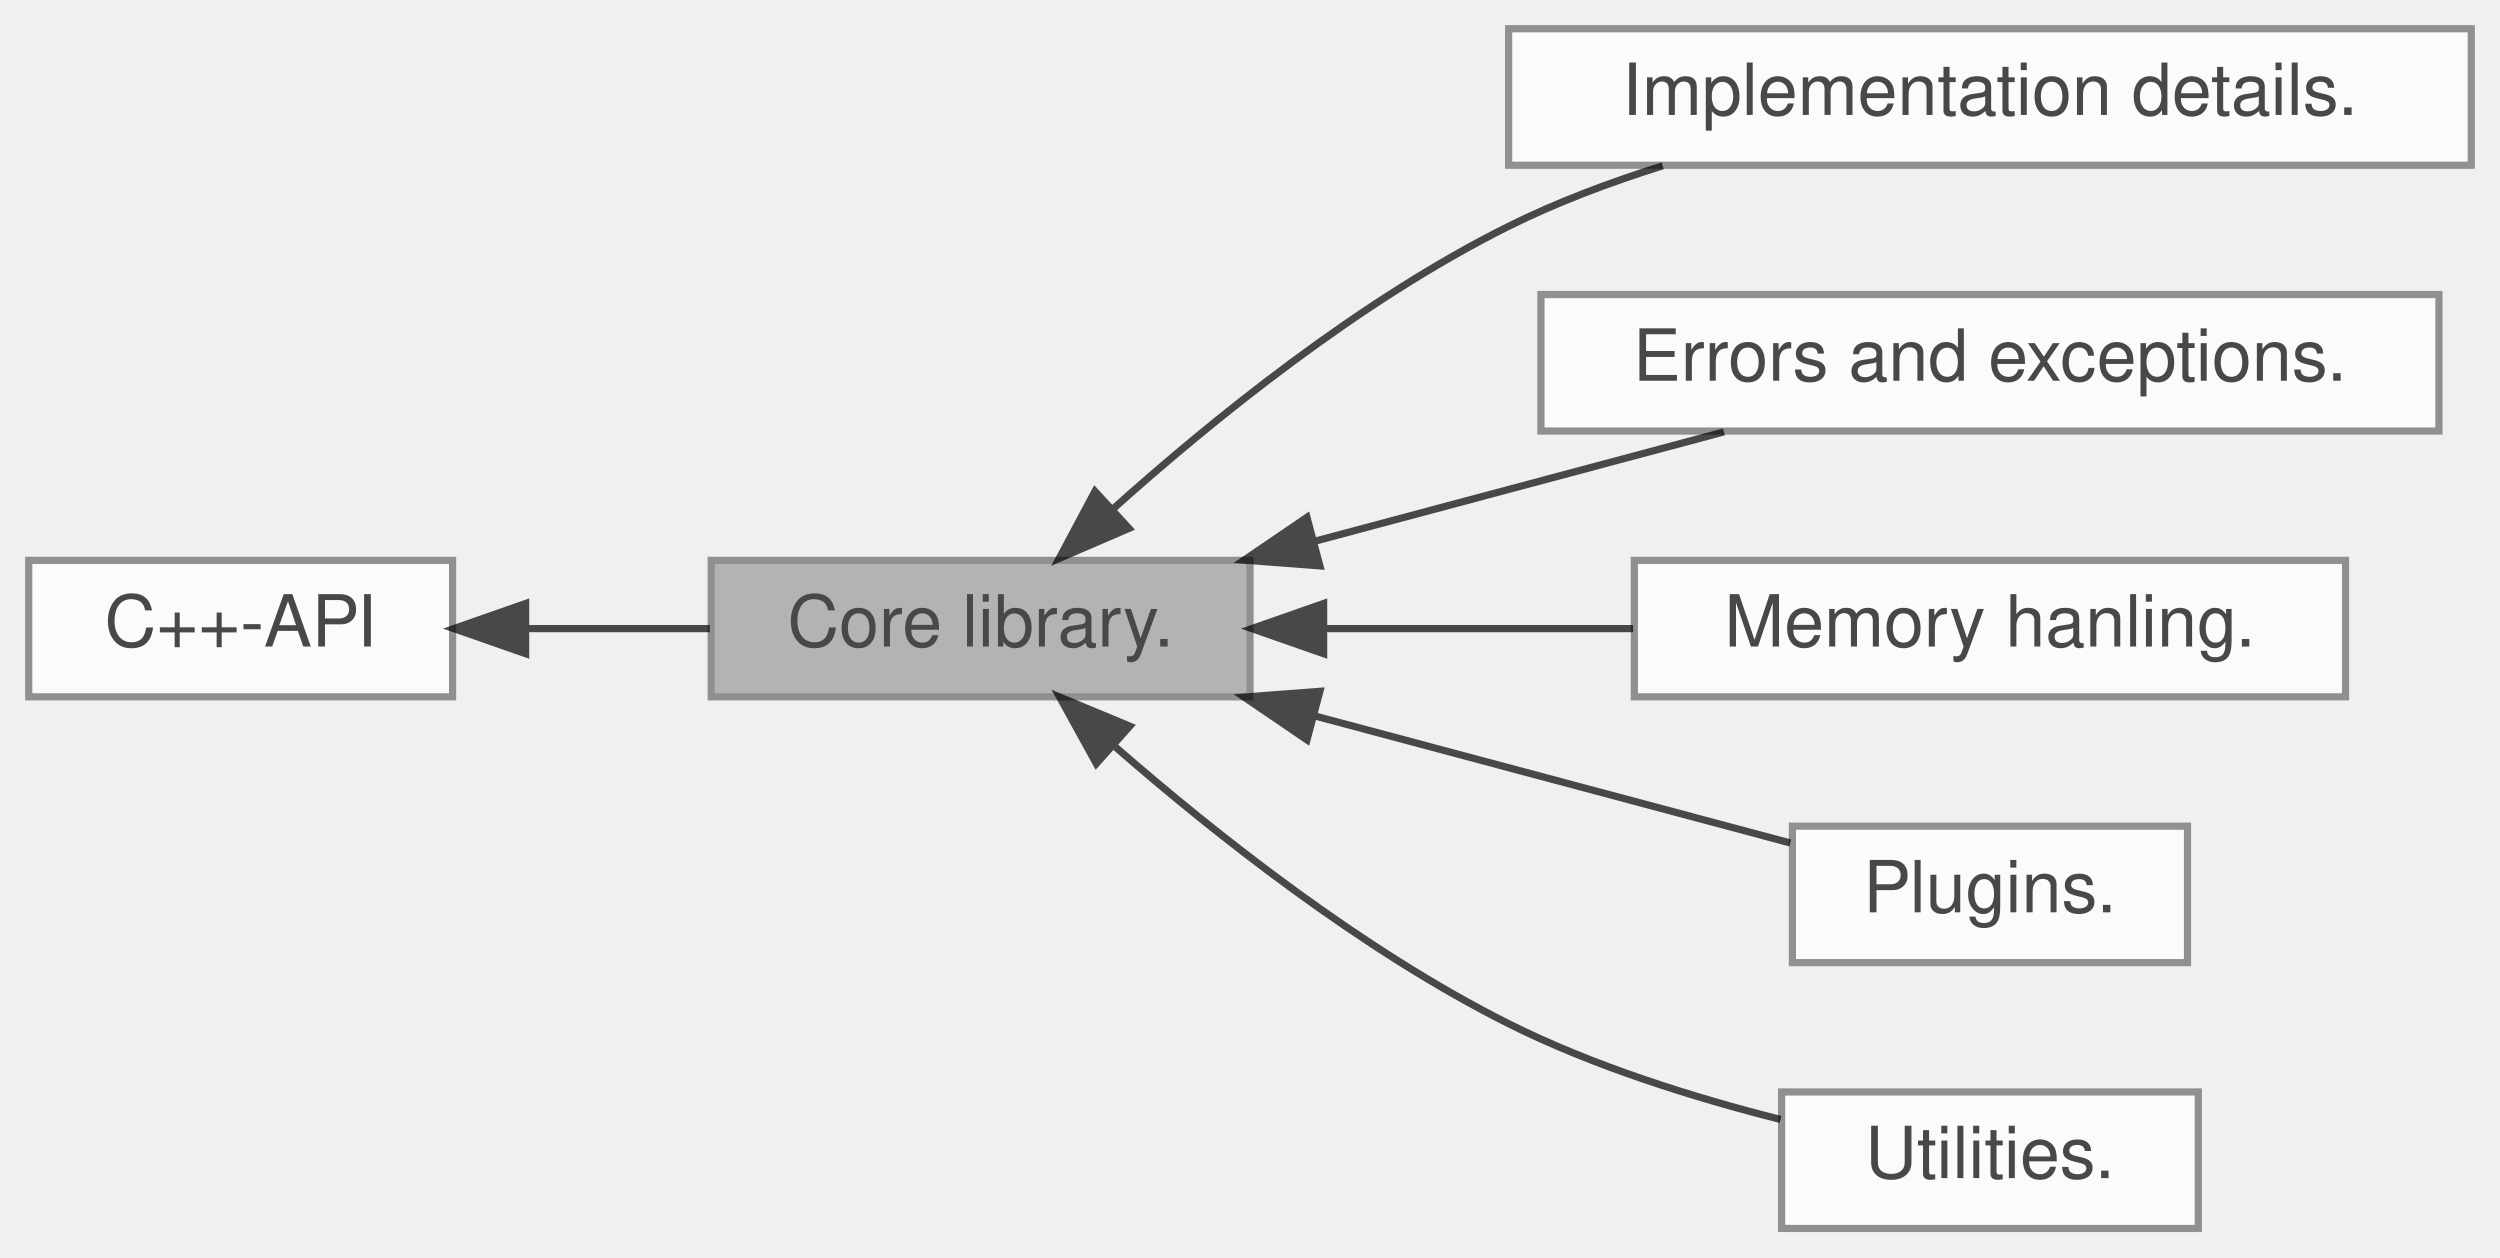
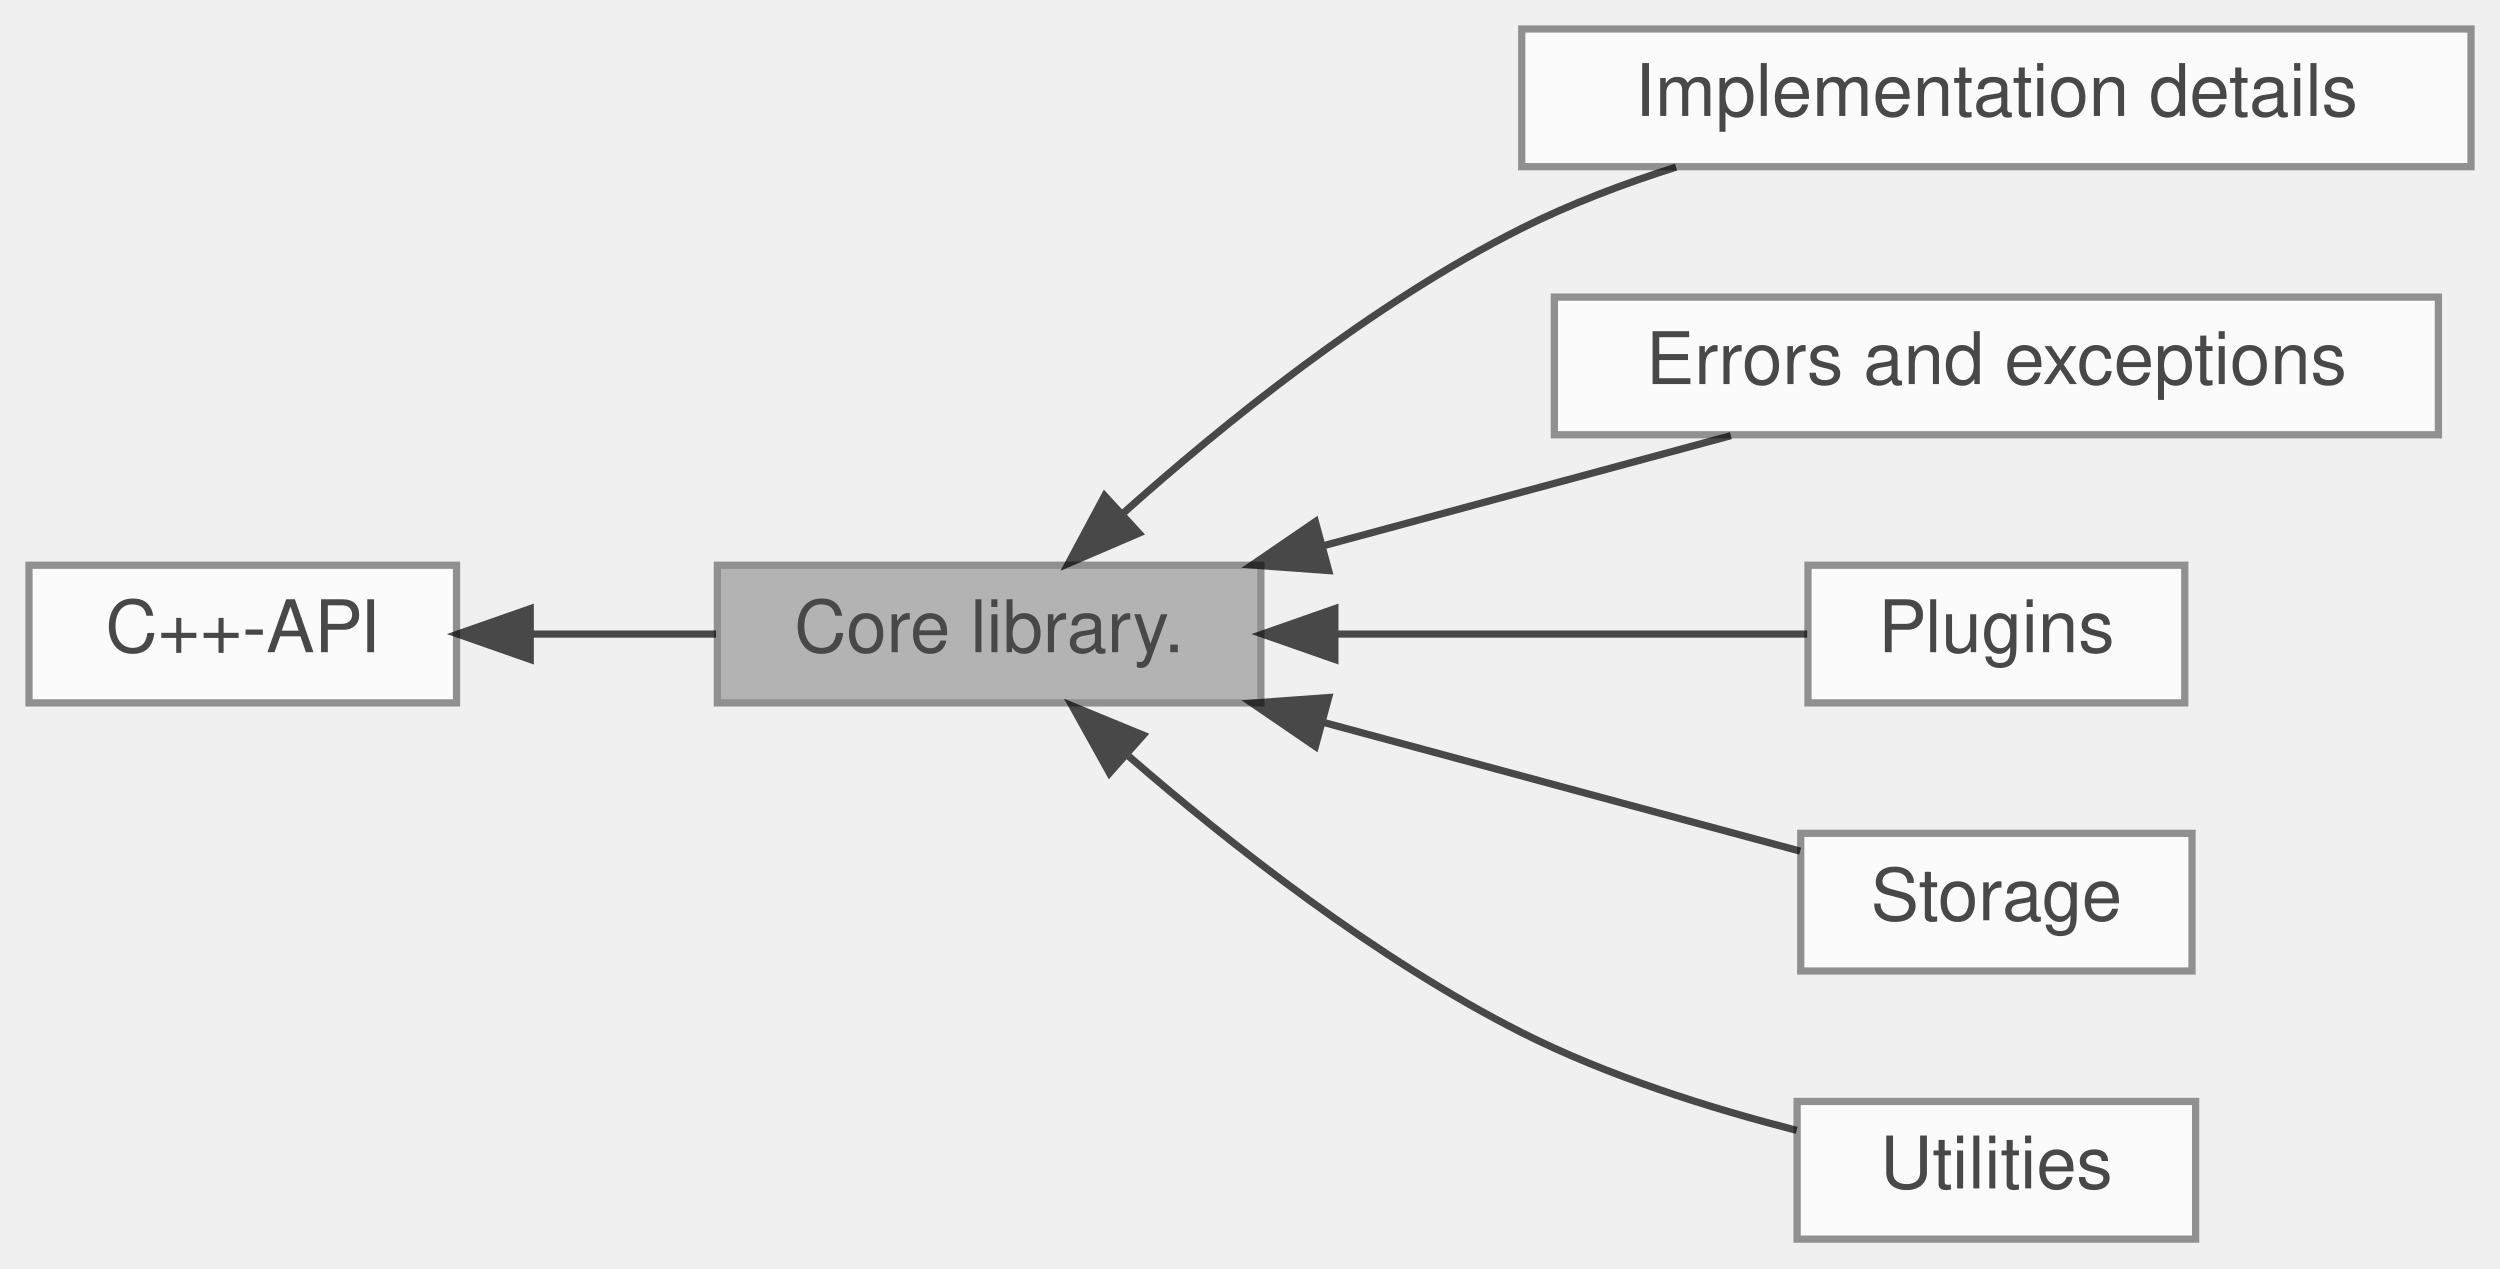
- <svg xmlns="http://www.w3.org/2000/svg" xmlns:xlink="http://www.w3.org/1999/xlink" width="348pt" height="175pt" viewBox="0.00 0.00 348.00 175.00">
+ <svg xmlns="http://www.w3.org/2000/svg" xmlns:xlink="http://www.w3.org/1999/xlink" width="345pt" height="175pt" viewBox="0.00 0.00 345.00 175.00">
  <svg id="main" version="1.1" xml:space="preserve">
    <style type="text/css">
.node, .edge {opacity: 0.7;}
.node.selected, .edge.selected {opacity: 1;}
.edge:hover path { stroke: red; }
.edge:hover polygon { stroke: red; fill: red; }
</style>
    <svg id="graph" class="graph">
      <g id="graph0" class="graph" transform="scale(1 1) rotate(0) translate(4 171)">
        <g id="Node000002" class="node">
          <g id="a_Node000002">
            <a xlink:href="group__api.html" target="_top" xlink:title=" ">
              <polygon fill="white" stroke="#666666" points="59,-93 0,-93 0,-74 59,-74 59,-93" />
              <text text-anchor="middle" x="29.5" y="-81" font-family="Helvetica,sans-Serif" font-size="10.00">C++-API</text>
            </a>
          </g>
        </g>
        <g id="Node000001" class="node">
          <g id="a_Node000001">
            <a xlink:title=" ">
              <polygon fill="#999999" stroke="#666666" points="170,-93 95,-93 95,-74 170,-74 170,-93" />
              <text text-anchor="middle" x="132.5" y="-81" font-family="Helvetica,sans-Serif" font-size="10.00">Core library.</text>
            </a>
          </g>
        </g>
        <g id="edge1" class="edge">
          <path fill="none" stroke="black" d="M69.43,-83.5C77.77,-83.5 86.56,-83.5 94.81,-83.5" />
          <polygon fill="black" stroke="black" points="69.17,-80 59.17,-83.5 69.17,-87 69.17,-80" />
        </g>
        <g id="Node000007" class="node">
          <g id="a_Node000007">
            <a xlink:href="group__api-core-details.html" target="_top" xlink:title=" ">
-               <polygon fill="white" stroke="#666666" points="340,-167 206,-167 206,-148 340,-148 340,-167" />
-               <text text-anchor="middle" x="273" y="-155" font-family="Helvetica,sans-Serif" font-size="10.00">Implementation details.</text>
+               <polygon fill="white" stroke="#666666" points="337,-167 206,-167 206,-148 337,-148 337,-167" />
+               <text text-anchor="middle" x="271.5" y="-155" font-family="Helvetica,sans-Serif" font-size="10.00">Implementation details</text>
            </a>
          </g>
        </g>
        <g id="edge6" class="edge">
-           <path fill="none" stroke="black" d="M150.8,-100.04C164.71,-112.52 185.29,-129.19 206,-139.5 212.7,-142.84 220.1,-145.62 227.45,-147.92" />
-           <polygon fill="black" stroke="black" points="153.15,-97.45 143.43,-93.26 148.42,-102.61 153.15,-97.45" />
+           <path fill="none" stroke="black" d="M150.81,-100.01C164.74,-112.46 185.32,-129.13 206,-139.5 212.65,-142.84 220.01,-145.63 227.3,-147.94" />
+           <polygon fill="black" stroke="black" points="153.17,-97.42 143.44,-93.24 148.44,-102.58 153.17,-97.42" />
        </g>
        <g id="Node000003" class="node">
          <g id="a_Node000003">
            <a xlink:href="group__api-core-exception.html" target="_top" xlink:title=" ">
-               <polygon fill="white" stroke="#666666" points="335.5,-130 210.5,-130 210.5,-111 335.5,-111 335.5,-130" />
-               <text text-anchor="middle" x="273" y="-118" font-family="Helvetica,sans-Serif" font-size="10.00">Errors and exceptions.</text>
+               <polygon fill="white" stroke="#666666" points="332.5,-130 210.5,-130 210.5,-111 332.5,-111 332.5,-130" />
+               <text text-anchor="middle" x="271.5" y="-118" font-family="Helvetica,sans-Serif" font-size="10.00">Errors and exceptions</text>
            </a>
          </g>
        </g>
        <g id="edge2" class="edge">
-           <path fill="none" stroke="black" d="M178.87,-95.62C197.4,-100.57 218.53,-106.22 235.97,-110.88" />
-           <polygon fill="black" stroke="black" points="179.73,-92.23 169.17,-93.03 177.93,-98.99 179.73,-92.23" />
+           <path fill="none" stroke="black" d="M178.63,-95.69C196.9,-100.62 217.69,-106.24 234.86,-110.88" />
+           <polygon fill="black" stroke="black" points="179.35,-92.26 168.78,-93.03 177.52,-99.01 179.35,-92.26" />
+         </g>
+         <g id="Node000005" class="node">
+           <g id="a_Node000005">
+             <a xlink:href="group__api-core-plugin.html" target="_top" xlink:title=" ">
+               <polygon fill="white" stroke="#666666" points="297.5,-93 245.5,-93 245.5,-74 297.5,-74 297.5,-93" />
+               <text text-anchor="middle" x="271.5" y="-81" font-family="Helvetica,sans-Serif" font-size="10.00">Plugins</text>
+             </a>
+           </g>
+         </g>
+         <g id="edge4" class="edge">
+           <path fill="none" stroke="black" d="M180.29,-83.5C202.11,-83.5 227.21,-83.5 245.39,-83.5" />
+           <polygon fill="black" stroke="black" points="180.21,-80 170.21,-83.5 180.21,-87 180.21,-80" />
        </g>
        <g id="Node000004" class="node">
          <g id="a_Node000004">
-             <a xlink:href="group__api-core-memory.html" target="_top" xlink:title=" ">
-               <polygon fill="white" stroke="#666666" points="322.5,-93 223.5,-93 223.5,-74 322.5,-74 322.5,-93" />
-               <text text-anchor="middle" x="273" y="-81" font-family="Helvetica,sans-Serif" font-size="10.00">Memory hanling.</text>
+             <a xlink:href="group__api-core-storage.html" target="_top" xlink:title=" ">
+               <polygon fill="white" stroke="#666666" points="298.5,-56 244.5,-56 244.5,-37 298.5,-37 298.5,-56" />
+               <text text-anchor="middle" x="271.5" y="-44" font-family="Helvetica,sans-Serif" font-size="10.00">Storage</text>
            </a>
          </g>
        </g>
        <g id="edge3" class="edge">
-           <path fill="none" stroke="black" d="M180.51,-83.5C194.31,-83.5 209.43,-83.5 223.33,-83.5" />
-           <polygon fill="black" stroke="black" points="180.25,-80 170.25,-83.5 180.25,-87 180.25,-80" />
-         </g>
-         <g id="Node000005" class="node">
-           <g id="a_Node000005">
-             <a xlink:href="group__api-core-plugin.html" target="_top" xlink:title=" ">
-               <polygon fill="white" stroke="#666666" points="300.5,-56 245.5,-56 245.5,-37 300.5,-37 300.5,-56" />
-               <text text-anchor="middle" x="273" y="-44" font-family="Helvetica,sans-Serif" font-size="10.00">Plugins.</text>
-             </a>
-           </g>
-         </g>
-         <g id="edge4" class="edge">
-           <path fill="none" stroke="black" d="M178.95,-71.36C200.88,-65.5 226.43,-58.67 245.2,-53.66" />
-           <polygon fill="black" stroke="black" points="177.93,-68.01 169.17,-73.97 179.73,-74.77 177.93,-68.01" />
+           <path fill="none" stroke="black" d="M178.52,-71.34C200.37,-65.44 225.84,-58.56 244.43,-53.54" />
+           <polygon fill="black" stroke="black" points="177.52,-67.99 168.78,-73.97 179.35,-74.74 177.52,-67.99" />
        </g>
        <g id="Node000006" class="node">
          <g id="a_Node000006">
            <a xlink:href="group__api-core-util.html" target="_top" xlink:title=" ">
-               <polygon fill="white" stroke="#666666" points="302,-19 244,-19 244,0 302,0 302,-19" />
-               <text text-anchor="middle" x="273" y="-7" font-family="Helvetica,sans-Serif" font-size="10.00">Utilities.</text>
+               <polygon fill="white" stroke="#666666" points="299,-19 244,-19 244,0 299,0 299,-19" />
+               <text text-anchor="middle" x="271.5" y="-7" font-family="Helvetica,sans-Serif" font-size="10.00">Utilities</text>
            </a>
          </g>
        </g>
        <g id="edge5" class="edge">
-           <path fill="none" stroke="black" d="M151.28,-67.01C165.24,-54.84 185.65,-38.7 206,-28.5 217.83,-22.57 231.81,-18.21 243.85,-15.17" />
-           <polygon fill="black" stroke="black" points="148.61,-64.7 143.49,-73.98 153.27,-69.92 148.61,-64.7" />
+           <path fill="none" stroke="black" d="M151.78,-66.62C165.73,-54.53 185.91,-38.65 206,-28.5 217.88,-22.5 231.97,-18.08 243.94,-15.01" />
+           <polygon fill="black" stroke="black" points="149.11,-64.32 143.96,-73.58 153.76,-69.55 149.11,-64.32" />
        </g>
      </g>
    </svg>
  </svg>
  <style type="text/css">

[data-mouse-over-selected='false'] { opacity: 0.7; }
[data-mouse-over-selected='true']  { opacity: 1.0; }

</style>
</svg>
